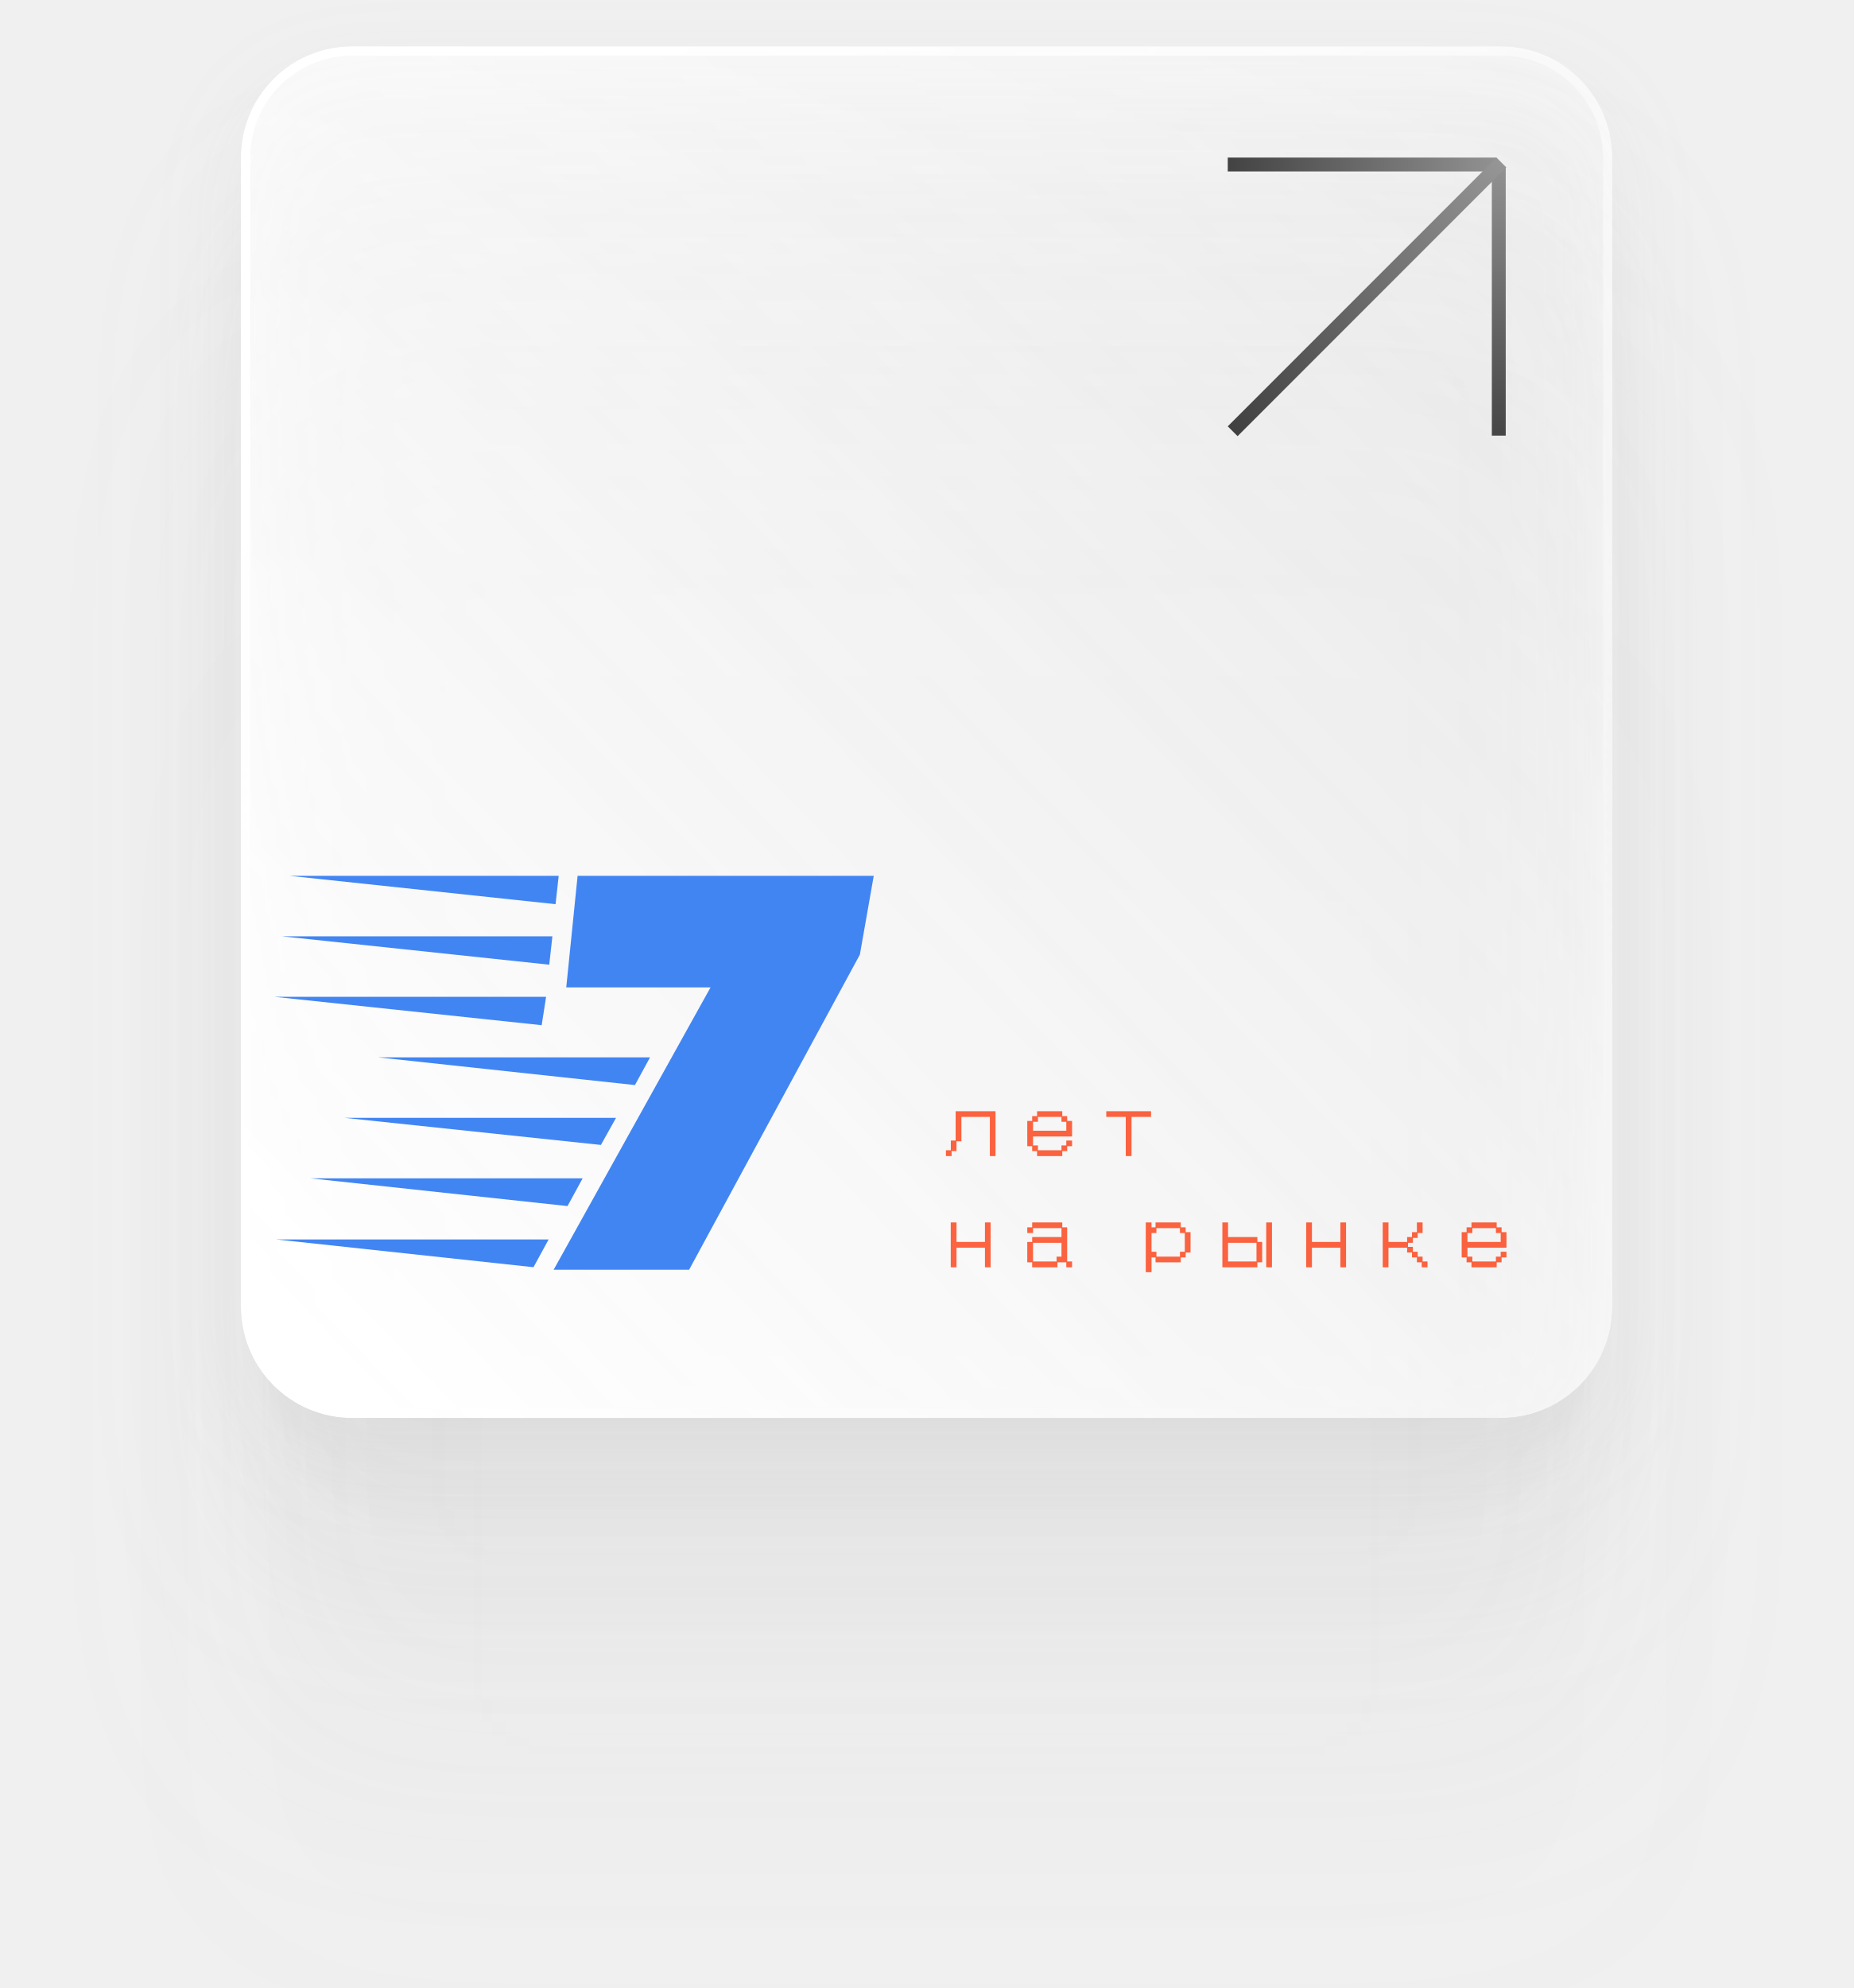
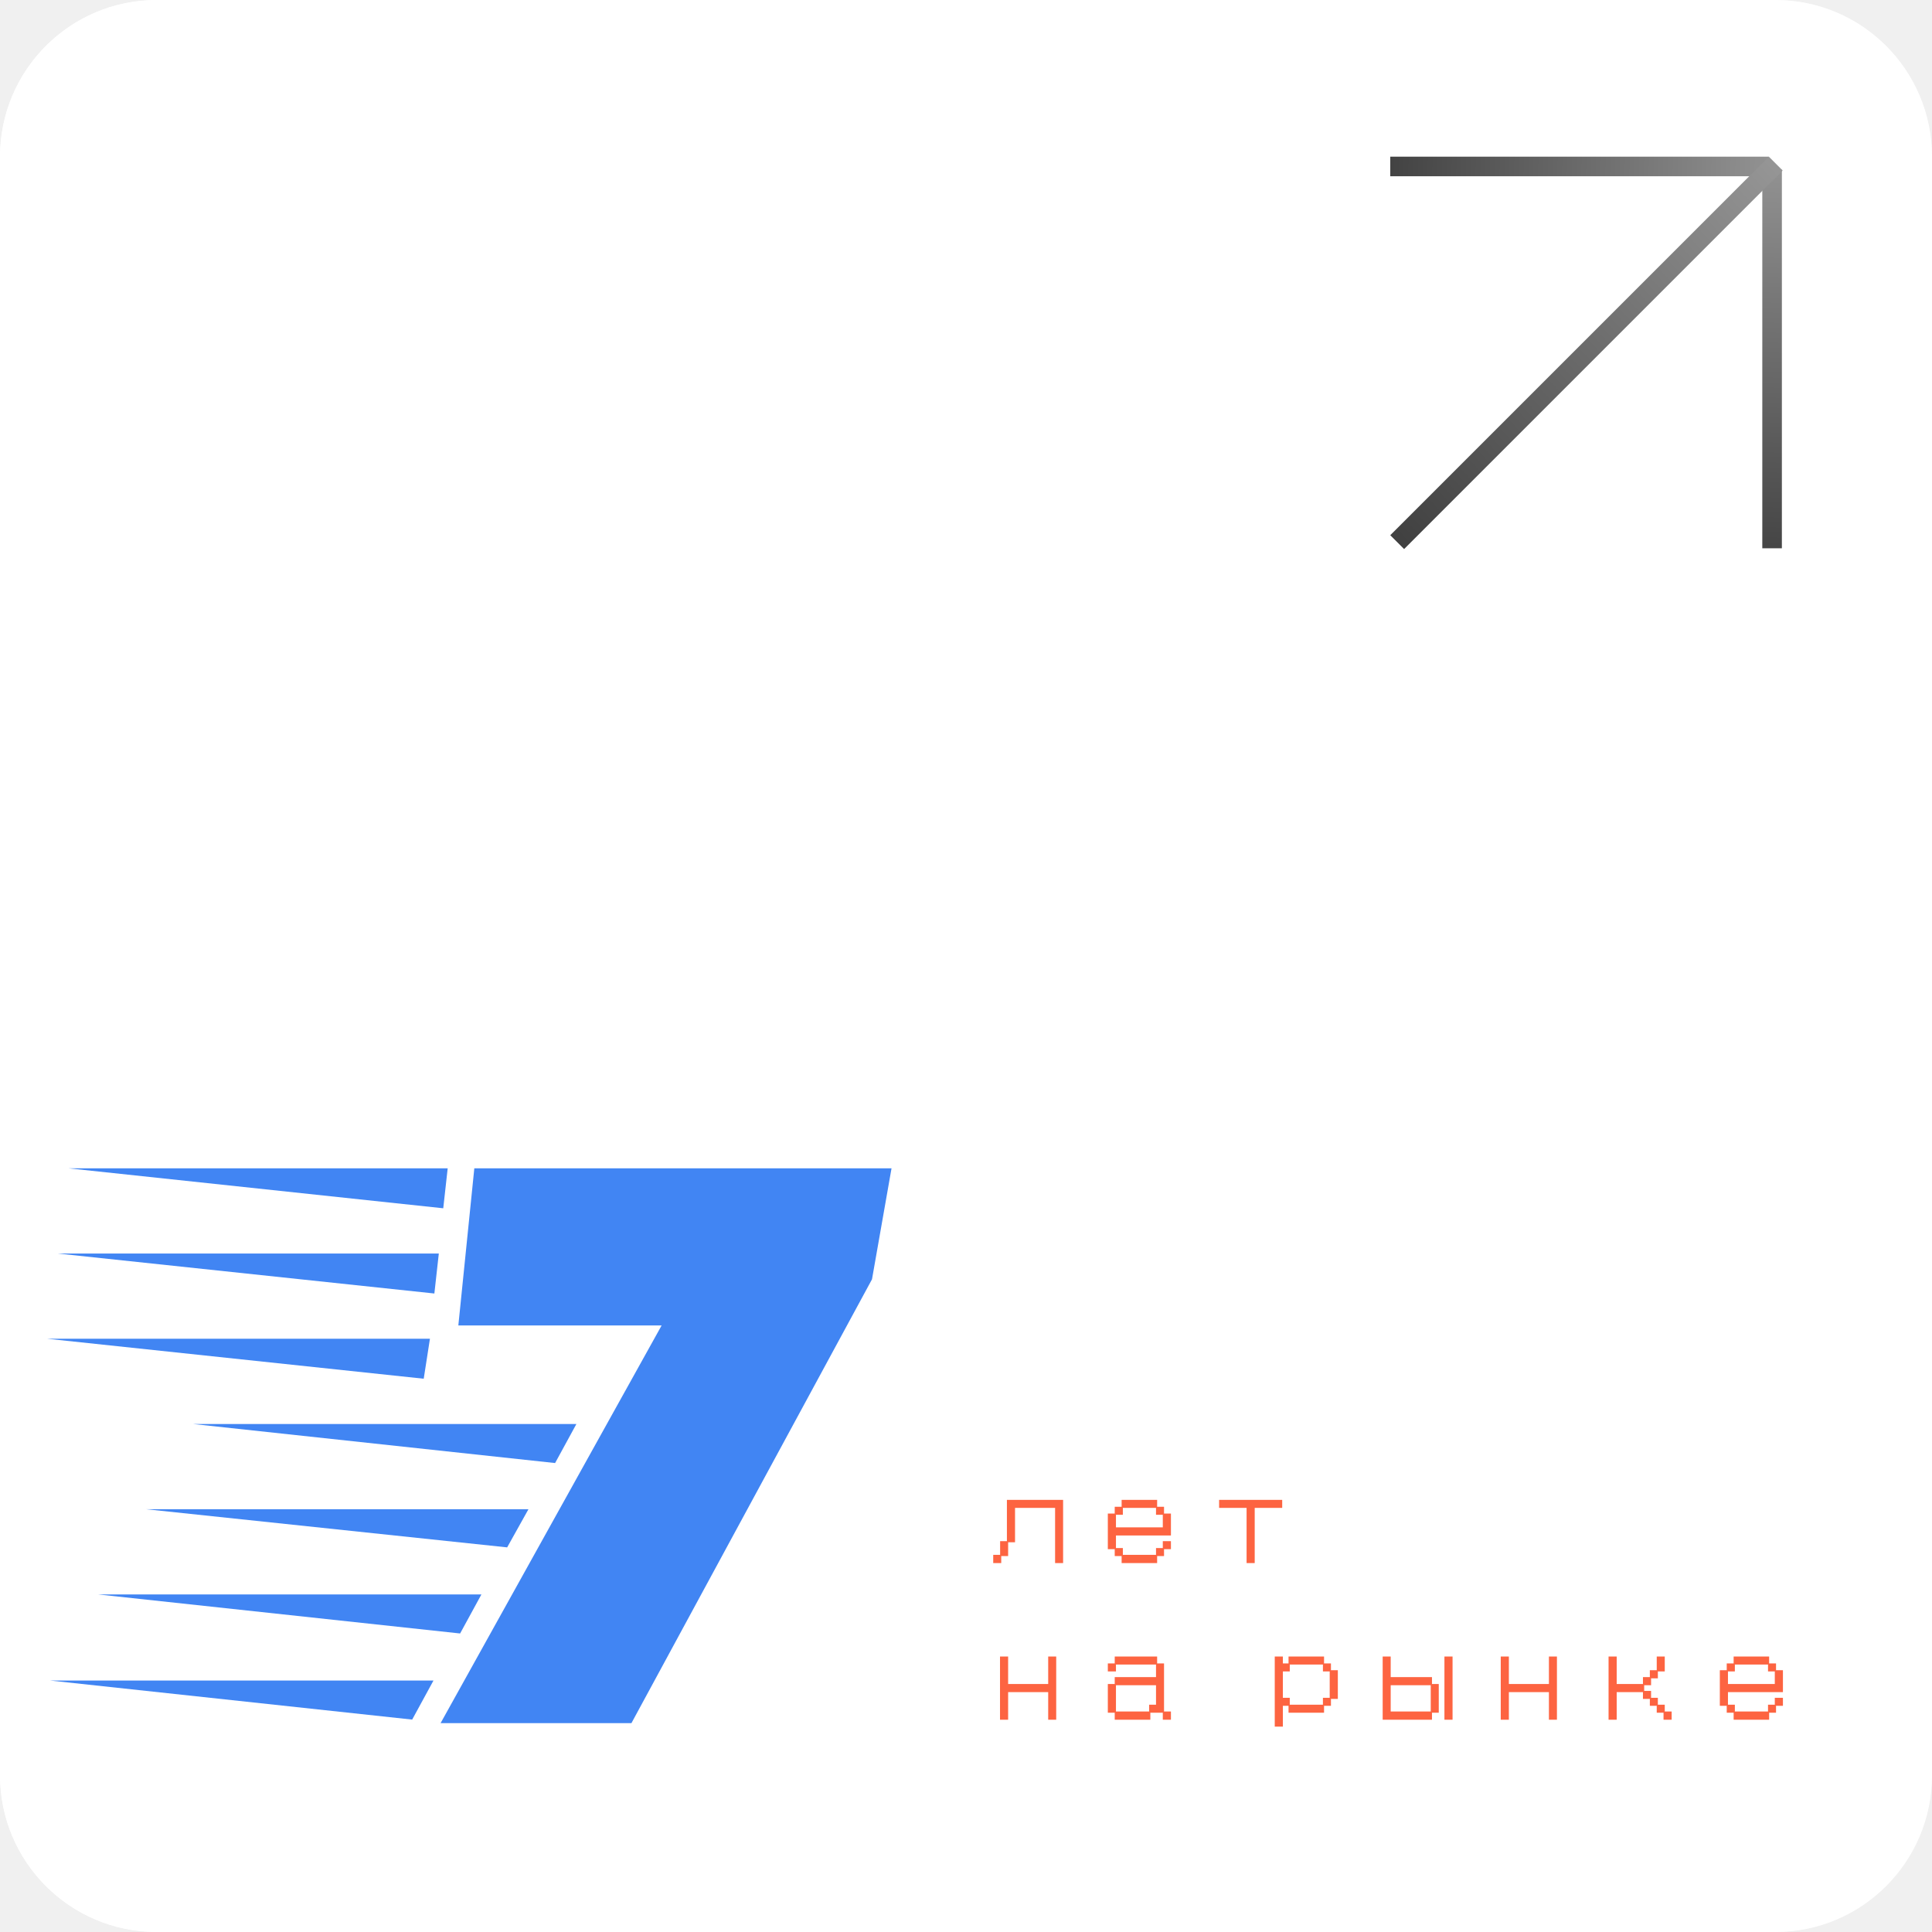
- <svg xmlns="http://www.w3.org/2000/svg" width="400" height="429" viewBox="0 0 400 429" fill="none">
-   <g filter="url(#filter0_dddd_472_70)">
-     <g clip-path="url(#clip0_472_70)">
-       <g filter="url(#filter1_b_472_70)">
-         <rect x="52" y="10" width="296" height="296" rx="24" fill="url(#paint0_linear_472_70)" />
-         <rect x="53" y="11" width="294" height="294" rx="23" stroke="url(#paint1_linear_472_70)" stroke-width="2" />
-       </g>
-       <path opacity="0.8" d="M204.171 248.216H205.228V246.119H206.268V239.794H214.877V249.477H213.65V241.022H207.512V246.289H206.455V248.403H205.398V249.477H204.171V248.216ZM221.73 241.891H222.787V240.851H223.844V239.794H229.283V240.851H230.34V241.891H231.397V245.249H222.975V247.176H224.032V248.216H229.112V247.176H230.152V246.119H231.397V247.346H230.34V248.403H229.283V249.477H223.844V248.403H222.787V247.346H221.73V241.891ZM230.152 244.005V242.078H229.112V241.022H224.032V242.078H222.975V244.005H230.152ZM242.989 241.022H238.778V239.794H248.445V241.022H244.234V249.477H242.989V241.022ZM205.211 263.794H206.455V268.005H212.593V263.794H213.82V273.477H212.593V269.249H206.455V273.477H205.211V263.794ZM221.73 268.005H222.787V266.948H229.112V265.022H222.975V266.078H221.73V264.851H222.787V263.794H229.283V264.851H230.34V272.216H231.397V273.477H230.152V272.403H228.243V273.477H222.787V272.403H221.73V268.005ZM228.055 272.216V271.176H229.112V268.192H222.975V272.216H228.055ZM247.303 263.794H248.547V264.851H249.416V263.794H254.855V264.851H255.912V265.891H256.969V270.289H255.912V271.346H254.855V272.403H249.416V271.346H248.547V274.534H247.303V263.794ZM249.604 270.119V271.176H254.684V270.119H255.724V266.078H254.684V265.022H249.604V266.078H248.547V270.119H249.604ZM263.839 263.794H265.067V266.948H271.391V268.005H272.431V272.403H271.391V273.477H263.839V263.794ZM273.301 263.794H274.545V273.477H273.301V263.794ZM271.204 272.216V268.192H265.067V272.216H271.204ZM281.927 263.794H283.172V268.005H289.309V263.794H290.536V273.477H289.309V269.249H283.172V273.477H281.927V263.794ZM298.447 263.794H299.691V268.005H303.715V266.948H304.771V265.891H305.828V263.794H307.056V266.078H305.999V267.135H304.959V268.192H303.902V269.062H304.959V270.119H305.999V271.176H307.056V272.216H308.113V273.477H306.868V272.403H305.828V271.346H304.771V270.289H303.715V269.249H299.691V273.477H298.447V263.794ZM315.495 265.891H316.552V264.851H317.609V263.794H323.047V264.851H324.104V265.891H325.161V269.249H316.739V271.176H317.796V272.216H322.877V271.176H323.916V270.119H325.161V271.346H324.104V272.403H323.047V273.477H317.609V272.403H316.552V271.346H315.495V265.891ZM323.916 268.005V266.078H322.877V265.022H317.796V266.078H316.739V268.005H323.916Z" fill="#FC3D12" />
-       <path d="M116.918 221.232L59.254 215.112H117.87L116.918 221.232ZM118.55 208.176L60.886 202.056H119.23L118.55 208.176ZM119.91 195.12L62.518 189H120.59L119.91 195.12ZM118.414 267.472L115.15 273.456L59.662 267.472H118.414ZM81.558 228.168H140.31L137.046 234.152L81.558 228.168ZM67.006 254.28H125.758L122.494 260.264L67.006 254.28ZM129.702 247.072L74.35 241.224H132.966L129.702 247.072ZM185.598 206L148.742 274H119.502L153.366 213.072H122.222L124.67 189H188.59L185.598 206Z" fill="#4185F3" />
-       <line x1="265" y1="35.5" x2="323" y2="35.5" stroke="url(#paint2_linear_472_70)" stroke-width="3" />
-       <line x1="323.5" y1="36" x2="323.5" y2="94" stroke="url(#paint3_linear_472_70)" stroke-width="3" />
-       <line x1="324.061" y1="35.061" x2="266.061" y2="93.061" stroke="url(#paint4_linear_472_70)" stroke-width="3" />
+ <svg xmlns="http://www.w3.org/2000/svg" width="296" height="296" viewBox="0 0 296 296" fill="none">
+   <g clip-path="url(#clip0_472_70)">
+     <rect width="296" height="296" rx="24" fill="white" />
+     <g filter="url(#filter0_b_472_70)">
+       <rect width="296" height="296" rx="24" fill="url(#paint0_linear_472_70)" />
+       <rect x="1" y="1" width="294" height="294" rx="23" stroke="url(#paint1_linear_472_70)" stroke-width="2" />
    </g>
+     <path opacity="0.8" d="M152.171 238.216H153.228V236.119H154.268V229.794H162.877V239.477H161.65V231.022H155.512V236.289H154.455V238.403H153.398V239.477H152.171V238.216ZM169.73 231.891H170.787V230.851H171.844V229.794H177.283V230.851H178.34V231.891H179.397V235.249H170.975V237.176H172.032V238.216H177.112V237.176H178.152V236.119H179.397V237.346H178.34V238.403H177.283V239.477H171.844V238.403H170.787V237.346H169.73V231.891ZM178.152 234.005V232.078H177.112V231.022H172.032V232.078H170.975V234.005H178.152ZM190.989 231.022H186.778V229.794H196.445V231.022H192.234V239.477H190.989V231.022ZM153.211 253.794H154.455V258.005H160.593V253.794H161.82V263.477H160.593V259.249H154.455V263.477H153.211V253.794ZM169.73 258.005H170.787V256.948H177.112V255.022H170.975V256.078H169.73V254.851H170.787V253.794H177.283V254.851H178.34V262.216H179.397V263.477H178.152V262.403H176.243V263.477H170.787V262.403H169.73V258.005ZM176.055 262.216V261.176H177.112V258.192H170.975V262.216H176.055ZM195.303 253.794H196.547V254.851H197.416V253.794H202.855V254.851H203.912V255.891H204.969V260.289H203.912V261.346H202.855V262.403H197.416V261.346H196.547V264.534H195.303V253.794ZM197.604 260.119V261.176H202.684V260.119H203.724V256.078H202.684V255.022H197.604V256.078H196.547V260.119H197.604ZM211.839 253.794H213.067V256.948H219.391V258.005H220.431V262.403H219.391V263.477H211.839V253.794ZM221.301 253.794H222.545V263.477H221.301V253.794ZM219.204 262.216V258.192H213.067V262.216H219.204ZM229.927 253.794H231.172V258.005H237.309V253.794H238.536V263.477H237.309V259.249H231.172V263.477H229.927V253.794ZM246.447 253.794H247.691V258.005H251.715V256.948H252.771V255.891H253.828V253.794H255.056V256.078H253.999V257.135H252.959V258.192H251.902V259.062H252.959V260.119H253.999V261.176H255.056V262.216H256.113V263.477H254.868V262.403H253.828V261.346H252.771V260.289H251.715V259.249H247.691V263.477H246.447V253.794ZM263.495 255.891H264.552V254.851H265.609V253.794H271.047V254.851H272.104V255.891H273.161V259.249H264.739V261.176H265.796V262.216H270.877V261.176H271.916V260.119H273.161V261.346H272.104V262.403H271.047V263.477H265.609V262.403H264.552V261.346H263.495V255.891ZM271.916 258.005V256.078H270.877V255.022H265.796V256.078H264.739V258.005H271.916Z" fill="#FC3D12" />
+     <path d="M64.918 211.232L7.254 205.112H65.87L64.918 211.232ZM66.55 198.176L8.886 192.056H67.23L66.55 198.176ZM67.91 185.12L10.518 179H68.59L67.91 185.12ZM66.414 257.472L63.15 263.456L7.662 257.472H66.414ZM29.558 218.168H88.31L85.046 224.152L29.558 218.168ZM15.006 244.28H73.758L70.494 250.264L15.006 244.28ZM77.702 237.072L22.35 231.224H80.966L77.702 237.072ZM133.598 196L96.742 264H67.502L101.366 203.072H70.222L72.67 179H136.59L133.598 196Z" fill="#4185F3" />
+     <line x1="213" y1="25.5" x2="271" y2="25.5" stroke="url(#paint2_linear_472_70)" stroke-width="3" />
+     <line x1="271.5" y1="26" x2="271.5" y2="84" stroke="url(#paint3_linear_472_70)" stroke-width="3" />
+     <line x1="272.061" y1="25.061" x2="214.061" y2="83.061" stroke="url(#paint4_linear_472_70)" stroke-width="3" />
  </g>
  <defs>
-     <filter id="filter0_dddd_472_70" x="0" y="0" width="400" height="488" filterUnits="userSpaceOnUse" color-interpolation-filters="sRGB">
-       <feFlood flood-opacity="0" result="BackgroundImageFix" />
-       <feColorMatrix in="SourceAlpha" type="matrix" values="0 0 0 0 0 0 0 0 0 0 0 0 0 0 0 0 0 0 127 0" result="hardAlpha" />
-       <feOffset dy="8" />
-       <feGaussianBlur stdDeviation="9" />
-       <feColorMatrix type="matrix" values="0 0 0 0 0.596 0 0 0 0 0.596 0 0 0 0 0.596 0 0 0 0.1 0" />
-       <feBlend mode="normal" in2="BackgroundImageFix" result="effect1_dropShadow_472_70" />
-       <feColorMatrix in="SourceAlpha" type="matrix" values="0 0 0 0 0 0 0 0 0 0 0 0 0 0 0 0 0 0 127 0" result="hardAlpha" />
-       <feOffset dy="33" />
-       <feGaussianBlur stdDeviation="16.5" />
-       <feColorMatrix type="matrix" values="0 0 0 0 0.596 0 0 0 0 0.596 0 0 0 0 0.596 0 0 0 0.09 0" />
-       <feBlend mode="normal" in2="effect1_dropShadow_472_70" result="effect2_dropShadow_472_70" />
-       <feColorMatrix in="SourceAlpha" type="matrix" values="0 0 0 0 0 0 0 0 0 0 0 0 0 0 0 0 0 0 127 0" result="hardAlpha" />
-       <feOffset dy="73" />
-       <feGaussianBlur stdDeviation="22" />
-       <feColorMatrix type="matrix" values="0 0 0 0 0.596 0 0 0 0 0.596 0 0 0 0 0.596 0 0 0 0.05 0" />
-       <feBlend mode="normal" in2="effect2_dropShadow_472_70" result="effect3_dropShadow_472_70" />
-       <feColorMatrix in="SourceAlpha" type="matrix" values="0 0 0 0 0 0 0 0 0 0 0 0 0 0 0 0 0 0 127 0" result="hardAlpha" />
-       <feOffset dy="130" />
-       <feGaussianBlur stdDeviation="26" />
-       <feColorMatrix type="matrix" values="0 0 0 0 0.596 0 0 0 0 0.596 0 0 0 0 0.596 0 0 0 0.01 0" />
-       <feBlend mode="normal" in2="effect3_dropShadow_472_70" result="effect4_dropShadow_472_70" />
-       <feBlend mode="normal" in="SourceGraphic" in2="effect4_dropShadow_472_70" result="shape" />
-     </filter>
-     <filter id="filter1_b_472_70" x="22" y="-20" width="356" height="356" filterUnits="userSpaceOnUse" color-interpolation-filters="sRGB">
+     <filter id="filter0_b_472_70" x="-30" y="-30" width="356" height="356" filterUnits="userSpaceOnUse" color-interpolation-filters="sRGB">
      <feFlood flood-opacity="0" result="BackgroundImageFix" />
      <feGaussianBlur in="BackgroundImageFix" stdDeviation="15" />
      <feComposite in2="SourceAlpha" operator="in" result="effect1_backgroundBlur_472_70" />
      <feBlend mode="normal" in="SourceGraphic" in2="effect1_backgroundBlur_472_70" result="shape" />
    </filter>
-     <linearGradient id="paint0_linear_472_70" x1="61.731" y1="286.132" x2="348" y2="10" gradientUnits="userSpaceOnUse">
+     <linearGradient id="paint0_linear_472_70" x1="9.732" y1="276.132" x2="296" y2="-7.16293e-06" gradientUnits="userSpaceOnUse">
      <stop stop-color="white" />
      <stop offset="1" stop-color="white" stop-opacity="0.3" />
    </linearGradient>
-     <linearGradient id="paint1_linear_472_70" x1="52" y1="75.688" x2="296.91" y2="306" gradientUnits="userSpaceOnUse">
+     <linearGradient id="paint1_linear_472_70" x1="-1.85534e-06" y1="65.688" x2="244.91" y2="296" gradientUnits="userSpaceOnUse">
      <stop stop-color="white" />
      <stop offset="1" stop-color="white" stop-opacity="0" />
    </linearGradient>
-     <linearGradient id="paint2_linear_472_70" x1="263" y1="35" x2="328.5" y2="37" gradientUnits="userSpaceOnUse">
+     <linearGradient id="paint2_linear_472_70" x1="211" y1="25" x2="276.5" y2="27" gradientUnits="userSpaceOnUse">
      <stop stop-color="#404040" />
      <stop offset="1" stop-color="#999999" />
    </linearGradient>
-     <linearGradient id="paint3_linear_472_70" x1="322" y1="98" x2="324.5" y2="30" gradientUnits="userSpaceOnUse">
+     <linearGradient id="paint3_linear_472_70" x1="270" y1="88" x2="272.5" y2="20" gradientUnits="userSpaceOnUse">
      <stop stop-color="#404040" />
      <stop offset="1" stop-color="#999999" />
    </linearGradient>
-     <linearGradient id="paint4_linear_472_70" x1="265" y1="92" x2="327.5" y2="34" gradientUnits="userSpaceOnUse">
+     <linearGradient id="paint4_linear_472_70" x1="213" y1="82" x2="275.5" y2="24" gradientUnits="userSpaceOnUse">
      <stop stop-color="#404040" />
      <stop offset="1" stop-color="#999999" />
    </linearGradient>
    <clipPath id="clip0_472_70">
-       <rect x="52" y="10" width="296" height="296" rx="24" fill="white" />
+       <rect width="296" height="296" rx="24" fill="white" />
    </clipPath>
  </defs>
</svg>
